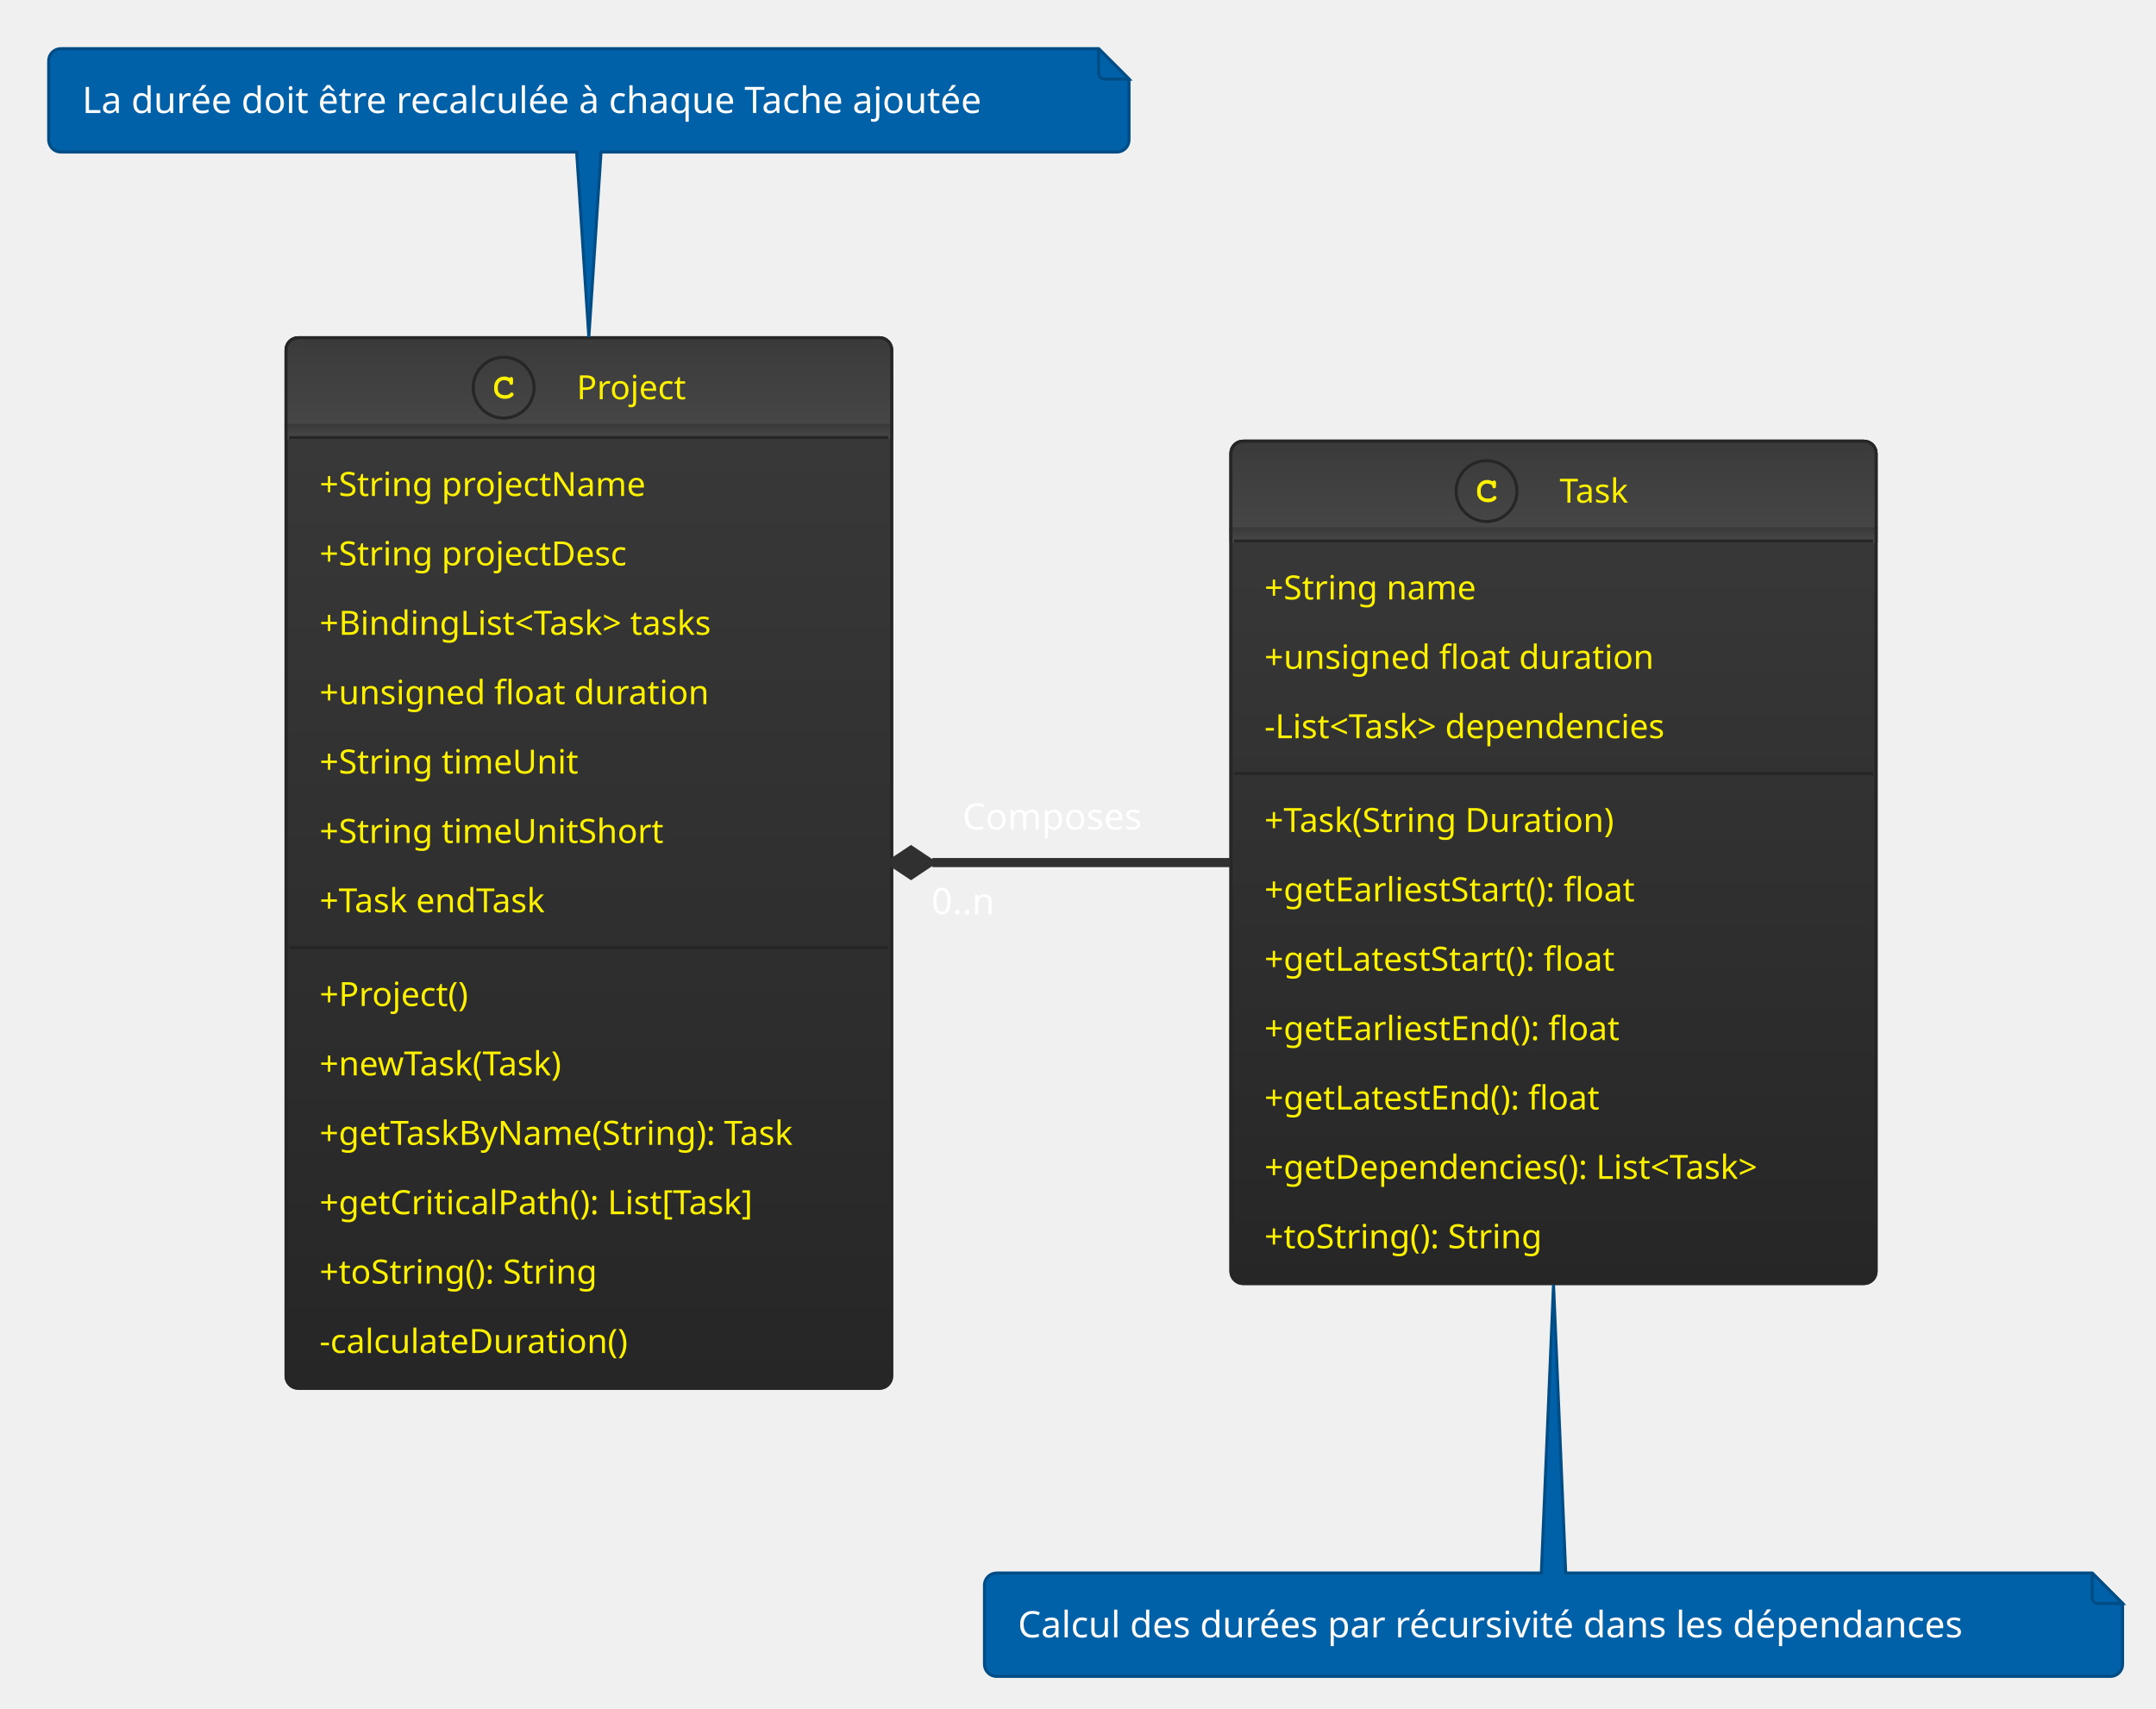
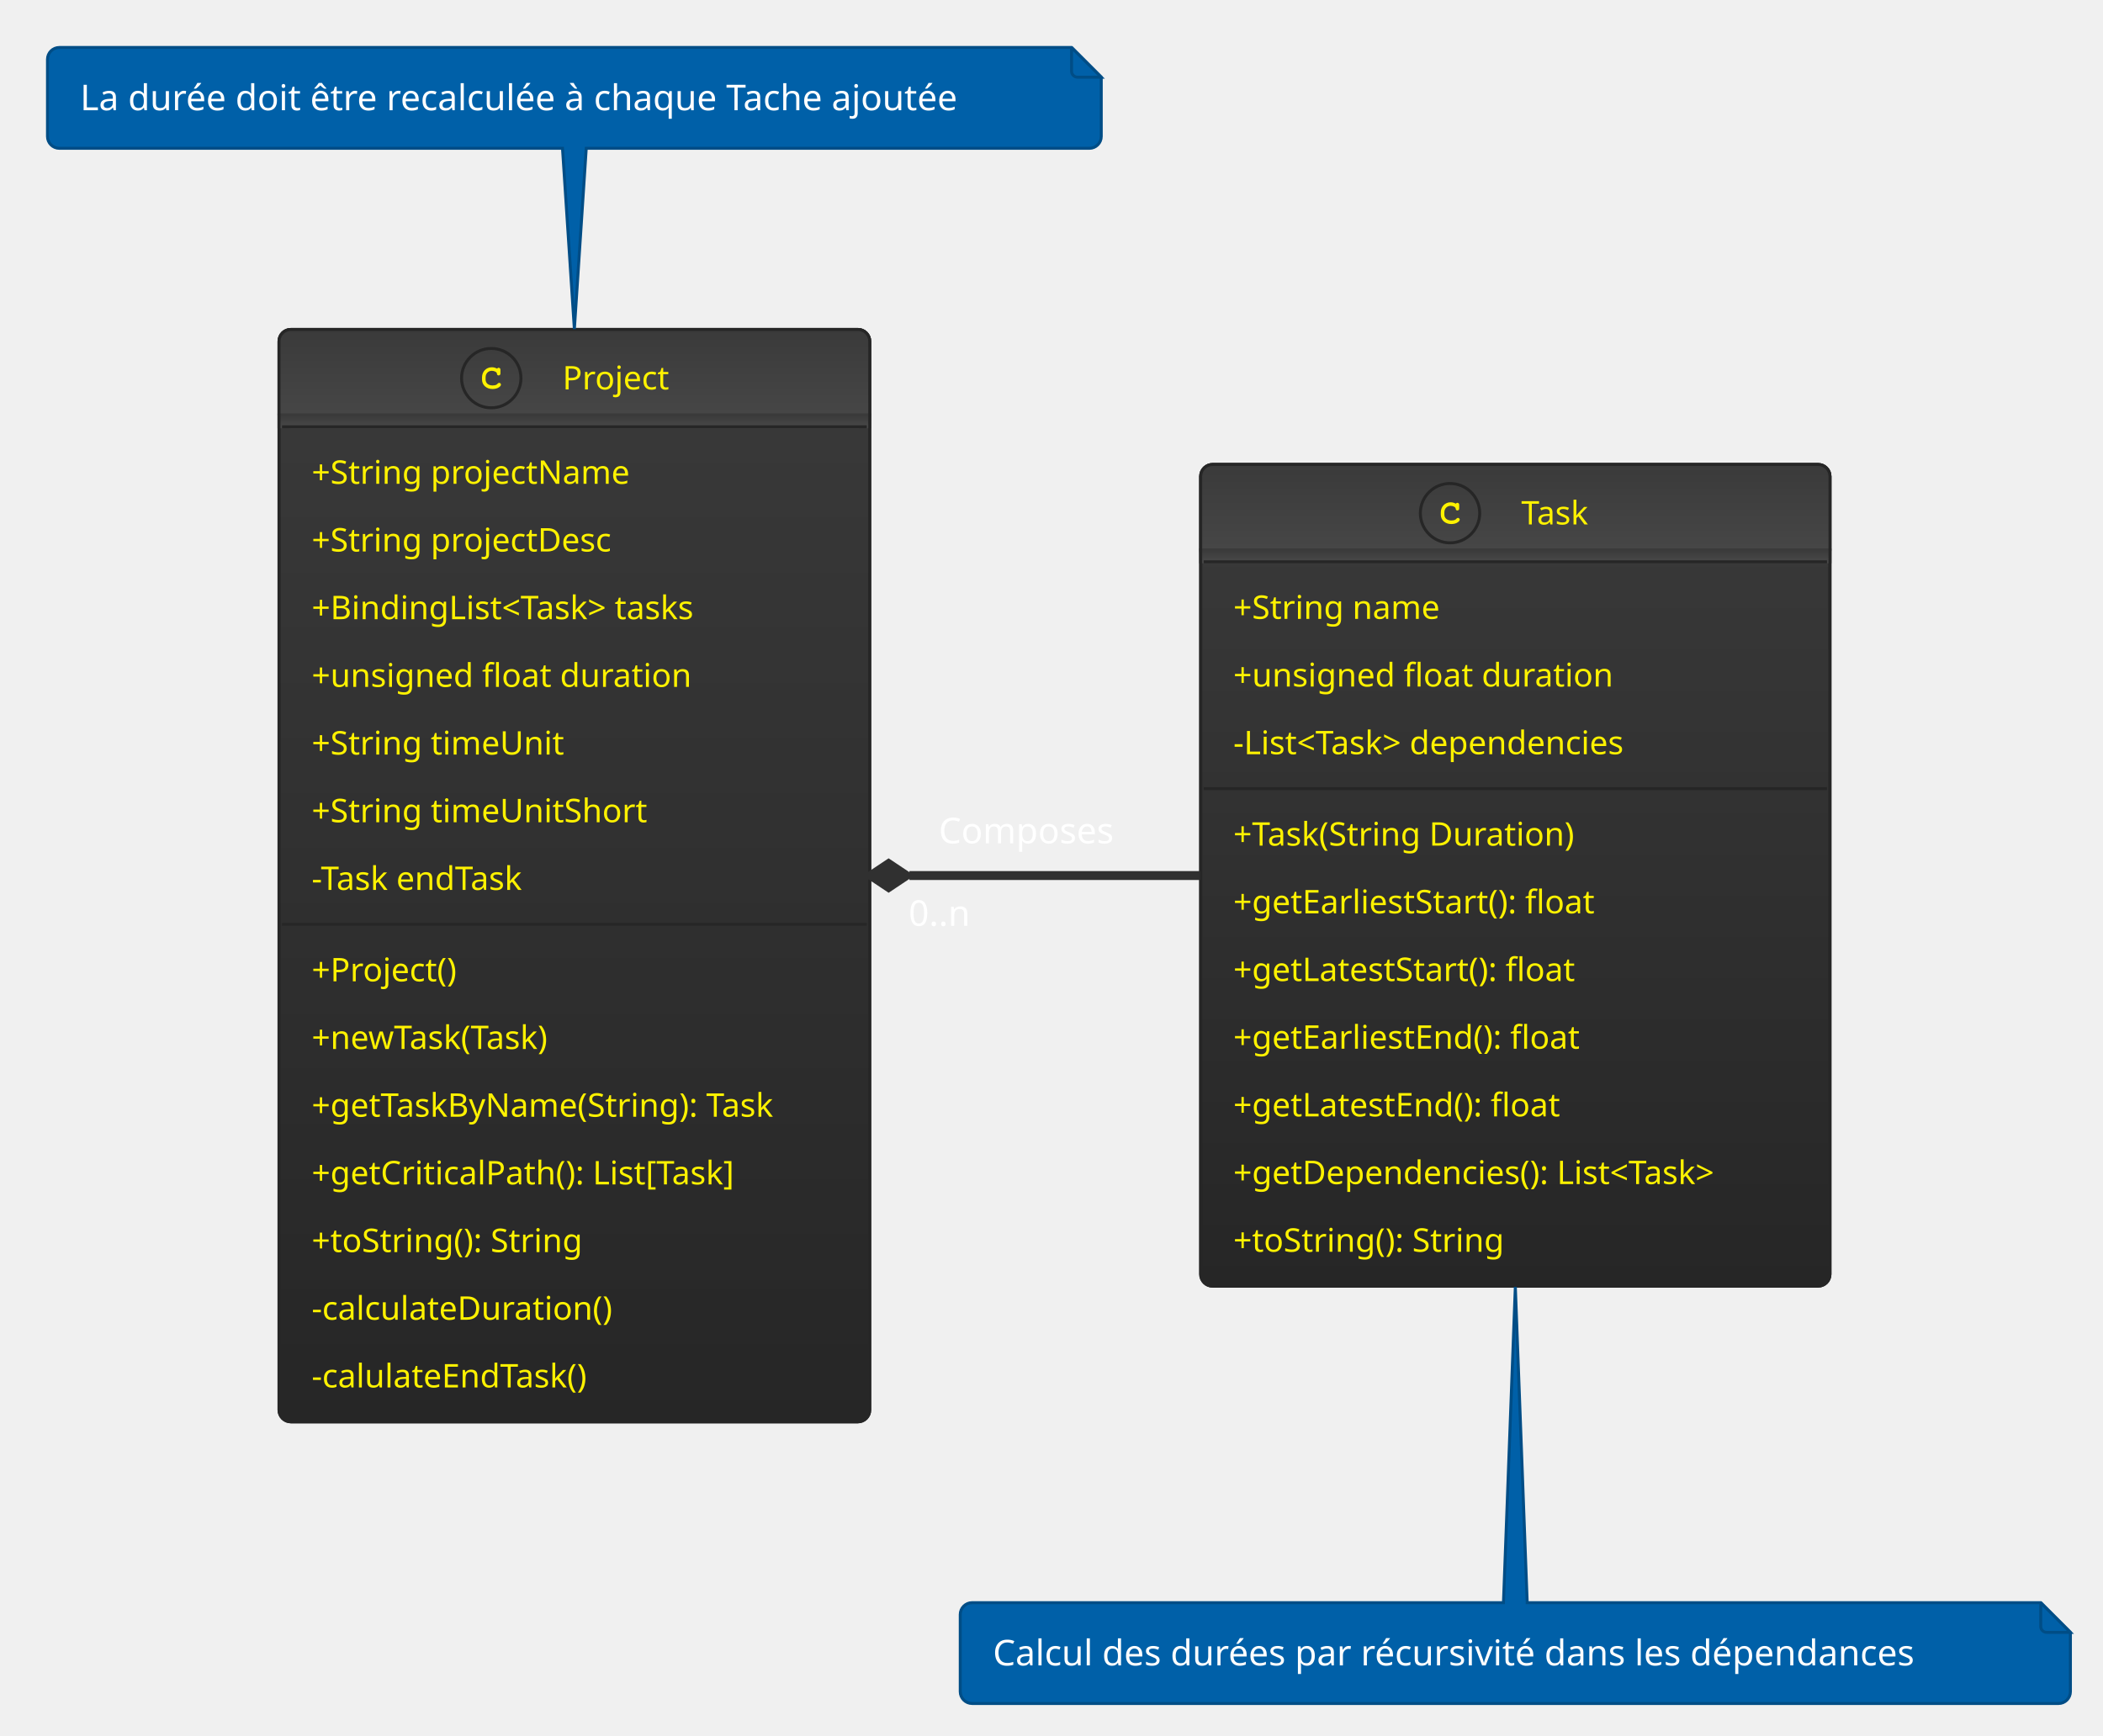
- <svg xmlns="http://www.w3.org/2000/svg" contentStyleType="text/css" height="585.417px" preserveAspectRatio="none" style="width:738px;height:585px;" version="1.1" viewBox="0 0 738 585" width="738.542px" zoomAndPan="magnify">
+ <svg xmlns="http://www.w3.org/2000/svg" contentStyleType="text/css" height="609.375px" preserveAspectRatio="none" style="width:738px;height:609px;" version="1.1" viewBox="0 0 738 609" width="738.542px" zoomAndPan="magnify">
  <defs>
-     <linearGradient id="g8w8fn7kisxkp0" x1="50%" x2="50%" y1="0%" y2="100%">
+     <linearGradient id="gihvwciwnfdov0" x1="50%" x2="50%" y1="0%" y2="100%">
      <stop offset="0%" stop-color="#3A3A3A" />
      <stop offset="100%" stop-color="#262626" />
    </linearGradient>
-     <linearGradient id="g8w8fn7kisxkp1" x1="50%" x2="50%" y1="0%" y2="100%">
+     <linearGradient id="gihvwciwnfdov1" x1="50%" x2="50%" y1="0%" y2="100%">
      <stop offset="0%" stop-color="#3A3A3A" />
      <stop offset="100%" stop-color="#484848" />
    </linearGradient>
  </defs>
  <g>
    <g id="elem_Project">
-       <rect codeLine="4" fill="url(#g8w8fn7kisxkp0)" height="359.652" id="Project" rx="4.167" ry="4.167" style="stroke:#262626;stroke-width:1.042;" width="207.292" x="97.917" y="115.625" />
-       <rect fill="url(#g8w8fn7kisxkp1)" height="34.172" rx="4.167" ry="4.167" style="stroke:url(#g8w8fn7kisxkp1);stroke-width:1.042;" width="207.292" x="97.917" y="115.625" />
-       <rect fill="url(#g8w8fn7kisxkp1)" height="4.167" style="stroke:url(#g8w8fn7kisxkp1);stroke-width:1.042;" width="207.292" x="97.917" y="145.63" />
-       <rect codeLine="4" fill="none" height="359.652" id="Project" rx="4.167" ry="4.167" style="stroke:#262626;stroke-width:1.042;" width="207.292" x="97.917" y="115.625" />
+       <rect codeLine="4" fill="url(#gihvwciwnfdov0)" height="383.407" id="Project" rx="4.167" ry="4.167" style="stroke:#262626;stroke-width:1.042;" width="207.292" x="97.917" y="115.625" />
+       <rect fill="url(#gihvwciwnfdov1)" height="34.172" rx="4.167" ry="4.167" style="stroke:url(#gihvwciwnfdov1);stroke-width:1.042;" width="207.292" x="97.917" y="115.625" />
+       <rect fill="url(#gihvwciwnfdov1)" height="4.167" style="stroke:url(#gihvwciwnfdov1);stroke-width:1.042;" width="207.292" x="97.917" y="145.63" />
+       <rect codeLine="4" fill="none" height="383.407" id="Project" rx="4.167" ry="4.167" style="stroke:#262626;stroke-width:1.042;" width="207.292" x="97.917" y="115.625" />
      <ellipse cx="172.396" cy="132.711" fill="none" rx="10.417" ry="10.417" style="stroke:#262626;stroke-width:1.042;" />
      <path d="M174.333,129.325 C173.649,129 173.21,128.902 172.559,128.902 C170.638,128.902 169.157,130.416 169.157,132.418 L169.157,133.248 C169.157,135.152 170.719,136.536 172.835,136.536 C173.731,136.536 174.593,136.308 175.13,135.901 C175.57,135.608 175.798,135.282 175.798,134.989 C175.798,134.664 175.505,134.371 175.179,134.371 C175.016,134.371 174.87,134.436 174.723,134.566 C174.381,134.924 174.381,134.924 174.251,134.989 C173.942,135.185 173.438,135.282 172.868,135.282 C171.37,135.282 170.41,134.469 170.41,133.215 L170.41,132.418 C170.41,131.099 171.338,130.139 172.607,130.139 C173.031,130.139 173.486,130.253 173.828,130.448 C174.186,130.644 174.316,130.806 174.381,131.099 C174.43,131.409 174.447,131.49 174.544,131.588 C174.642,131.702 174.821,131.767 174.984,131.767 C175.195,131.767 175.374,131.669 175.505,131.506 C175.586,131.392 175.619,131.262 175.619,130.937 L175.619,129.895 C175.619,129.586 175.602,129.488 175.521,129.374 C175.407,129.179 175.212,129.065 174.984,129.065 C174.772,129.065 174.626,129.146 174.463,129.374 L174.333,129.325 Z " fill="#FFF200" />
      <text fill="#FFF200" font-family="Verdana" font-size="11.458" lengthAdjust="spacing" textLength="39.583" x="197.396" y="136.678">Project</text>
      <line style="stroke:#262626;stroke-width:1.042;" x1="98.958" x2="304.167" y1="149.797" y2="149.797" />
      <text fill="#FFF200" font-family="Verdana" font-size="11.458" lengthAdjust="spacing" textLength="123.958" x="109.375" y="169.807">+String projectName</text>
      <text fill="#FFF200" font-family="Verdana" font-size="11.458" lengthAdjust="spacing" textLength="118.75" x="109.375" y="193.562">+String projectDesc</text>
      <text fill="#FFF200" font-family="Verdana" font-size="11.458" lengthAdjust="spacing" textLength="153.125" x="109.375" y="217.317">+BindingList&lt;Task&gt; tasks</text>
      <text fill="#FFF200" font-family="Verdana" font-size="11.458" lengthAdjust="spacing" textLength="145.833" x="109.375" y="241.072">+unsigned float duration</text>
      <text fill="#FFF200" font-family="Verdana" font-size="11.458" lengthAdjust="spacing" textLength="97.917" x="109.375" y="264.827">+String timeUnit</text>
      <text fill="#FFF200" font-family="Verdana" font-size="11.458" lengthAdjust="spacing" textLength="129.167" x="109.375" y="288.582">+String timeUnitShort</text>
-       <text fill="#FFF200" font-family="Verdana" font-size="11.458" lengthAdjust="spacing" textLength="90.625" x="109.375" y="312.337">+Task endTask</text>
+       <text fill="#FFF200" font-family="Verdana" font-size="11.458" lengthAdjust="spacing" textLength="85.417" x="109.375" y="312.337">-Task endTask</text>
      <line style="stroke:#262626;stroke-width:1.042;" x1="98.958" x2="304.167" y1="324.414" y2="324.414" />
      <text fill="#FFF200" font-family="Verdana" font-size="11.458" lengthAdjust="spacing" textLength="57.292" x="109.375" y="344.425">+Project()</text>
      <text fill="#FFF200" font-family="Verdana" font-size="11.458" lengthAdjust="spacing" textLength="96.875" x="109.375" y="368.18">+newTask(Task)</text>
      <text fill="#FFF200" font-family="Verdana" font-size="11.458" lengthAdjust="spacing" textLength="184.375" x="109.375" y="391.935">+getTaskByName(String): Task</text>
      <text fill="#FFF200" font-family="Verdana" font-size="11.458" lengthAdjust="spacing" textLength="164.583" x="109.375" y="415.69">+getCriticalPath(): List[Task]</text>
      <text fill="#FFF200" font-family="Verdana" font-size="11.458" lengthAdjust="spacing" textLength="105.208" x="109.375" y="439.445">+toString(): String</text>
      <text fill="#FFF200" font-family="Verdana" font-size="11.458" lengthAdjust="spacing" textLength="115.625" x="109.375" y="463.199">-calculateDuration()</text>
+       <text fill="#FFF200" font-family="Verdana" font-size="11.458" lengthAdjust="spacing" textLength="108.333" x="109.375" y="486.954">-calulateEndTask()</text>
    </g>
    <g id="elem_Task">
-       <rect codeLine="21" fill="url(#g8w8fn7kisxkp0)" height="288.387" id="Task" rx="4.167" ry="4.167" style="stroke:#262626;stroke-width:1.042;" width="220.833" x="421.354" y="151.042" />
-       <rect fill="url(#g8w8fn7kisxkp1)" height="34.172" rx="4.167" ry="4.167" style="stroke:url(#g8w8fn7kisxkp1);stroke-width:1.042;" width="220.833" x="421.354" y="151.042" />
-       <rect fill="url(#g8w8fn7kisxkp1)" height="4.167" style="stroke:url(#g8w8fn7kisxkp1);stroke-width:1.042;" width="220.833" x="421.354" y="181.047" />
-       <rect codeLine="21" fill="none" height="288.387" id="Task" rx="4.167" ry="4.167" style="stroke:#262626;stroke-width:1.042;" width="220.833" x="421.354" y="151.042" />
-       <ellipse cx="508.854" cy="168.127" fill="none" rx="10.417" ry="10.417" style="stroke:#262626;stroke-width:1.042;" />
-       <path d="M510.791,164.742 C510.107,164.417 509.668,164.319 509.017,164.319 C507.096,164.319 505.615,165.833 505.615,167.834 L505.615,168.665 C505.615,170.569 507.178,171.952 509.294,171.952 C510.189,171.952 511.051,171.724 511.589,171.317 C512.028,171.025 512.256,170.699 512.256,170.406 C512.256,170.081 511.963,169.788 511.637,169.788 C511.475,169.788 511.328,169.853 511.182,169.983 C510.84,170.341 510.84,170.341 510.71,170.406 C510.4,170.601 509.896,170.699 509.326,170.699 C507.829,170.699 506.868,169.885 506.868,168.632 L506.868,167.834 C506.868,166.516 507.796,165.556 509.066,165.556 C509.489,165.556 509.945,165.67 510.286,165.865 C510.644,166.06 510.775,166.223 510.84,166.516 C510.889,166.825 510.905,166.907 511.003,167.004 C511.1,167.118 511.279,167.183 511.442,167.183 C511.654,167.183 511.833,167.086 511.963,166.923 C512.044,166.809 512.077,166.679 512.077,166.353 L512.077,165.312 C512.077,165.002 512.061,164.905 511.979,164.791 C511.865,164.595 511.67,164.482 511.442,164.482 C511.231,164.482 511.084,164.563 510.921,164.791 L510.791,164.742 Z " fill="#FFF200" />
-       <text fill="#FFF200" font-family="Verdana" font-size="11.458" lengthAdjust="spacing" textLength="27.083" x="533.854" y="172.094">Task</text>
-       <line style="stroke:#262626;stroke-width:1.042;" x1="422.396" x2="641.146" y1="185.213" y2="185.213" />
-       <text fill="#FFF200" font-family="Verdana" font-size="11.458" lengthAdjust="spacing" textLength="82.292" x="432.812" y="205.224">+String name</text>
-       <text fill="#FFF200" font-family="Verdana" font-size="11.458" lengthAdjust="spacing" textLength="145.833" x="432.812" y="228.979">+unsigned float duration</text>
-       <text fill="#FFF200" font-family="Verdana" font-size="11.458" lengthAdjust="spacing" textLength="159.375" x="432.812" y="252.734">-List&lt;Task&gt; dependencies</text>
-       <line style="stroke:#262626;stroke-width:1.042;" x1="422.396" x2="641.146" y1="264.811" y2="264.811" />
-       <text fill="#FFF200" font-family="Verdana" font-size="11.458" lengthAdjust="spacing" textLength="133.333" x="432.812" y="284.822">+Task(String Duration)</text>
-       <text fill="#FFF200" font-family="Verdana" font-size="11.458" lengthAdjust="spacing" textLength="142.708" x="432.812" y="308.577">+getEarliestStart(): float</text>
-       <text fill="#FFF200" font-family="Verdana" font-size="11.458" lengthAdjust="spacing" textLength="135.417" x="432.812" y="332.332">+getLatestStart(): float</text>
-       <text fill="#FFF200" font-family="Verdana" font-size="11.458" lengthAdjust="spacing" textLength="136.458" x="432.812" y="356.087">+getEarliestEnd(): float</text>
-       <text fill="#FFF200" font-family="Verdana" font-size="11.458" lengthAdjust="spacing" textLength="129.167" x="432.812" y="379.842">+getLatestEnd(): float</text>
-       <text fill="#FFF200" font-family="Verdana" font-size="11.458" lengthAdjust="spacing" textLength="197.917" x="432.812" y="403.596">+getDependencies(): List&lt;Task&gt;</text>
-       <text fill="#FFF200" font-family="Verdana" font-size="11.458" lengthAdjust="spacing" textLength="105.208" x="432.812" y="427.351">+toString(): String</text>
+       <rect codeLine="22" fill="url(#gihvwciwnfdov0)" height="288.387" id="Task" rx="4.167" ry="4.167" style="stroke:#262626;stroke-width:1.042;" width="220.833" x="421.354" y="163.021" />
+       <rect fill="url(#gihvwciwnfdov1)" height="34.172" rx="4.167" ry="4.167" style="stroke:url(#gihvwciwnfdov1);stroke-width:1.042;" width="220.833" x="421.354" y="163.021" />
+       <rect fill="url(#gihvwciwnfdov1)" height="4.167" style="stroke:url(#gihvwciwnfdov1);stroke-width:1.042;" width="220.833" x="421.354" y="193.026" />
+       <rect codeLine="22" fill="none" height="288.387" id="Task" rx="4.167" ry="4.167" style="stroke:#262626;stroke-width:1.042;" width="220.833" x="421.354" y="163.021" />
+       <ellipse cx="508.854" cy="180.107" fill="none" rx="10.417" ry="10.417" style="stroke:#262626;stroke-width:1.042;" />
+       <path d="M510.791,176.721 C510.107,176.396 509.668,176.298 509.017,176.298 C507.096,176.298 505.615,177.812 505.615,179.814 L505.615,180.644 C505.615,182.548 507.178,183.931 509.294,183.931 C510.189,183.931 511.051,183.704 511.589,183.297 C512.028,183.004 512.256,182.678 512.256,182.385 C512.256,182.06 511.963,181.767 511.637,181.767 C511.475,181.767 511.328,181.832 511.182,181.962 C510.84,182.32 510.84,182.32 510.71,182.385 C510.4,182.581 509.896,182.678 509.326,182.678 C507.829,182.678 506.868,181.864 506.868,180.611 L506.868,179.814 C506.868,178.495 507.796,177.535 509.066,177.535 C509.489,177.535 509.945,177.649 510.286,177.844 C510.644,178.04 510.775,178.202 510.84,178.495 C510.889,178.804 510.905,178.886 511.003,178.984 C511.1,179.097 511.279,179.163 511.442,179.163 C511.654,179.163 511.833,179.065 511.963,178.902 C512.044,178.788 512.077,178.658 512.077,178.333 L512.077,177.291 C512.077,176.982 512.061,176.884 511.979,176.77 C511.865,176.575 511.67,176.461 511.442,176.461 C511.231,176.461 511.084,176.542 510.921,176.77 L510.791,176.721 Z " fill="#FFF200" />
+       <text fill="#FFF200" font-family="Verdana" font-size="11.458" lengthAdjust="spacing" textLength="27.083" x="533.854" y="184.073">Task</text>
+       <line style="stroke:#262626;stroke-width:1.042;" x1="422.396" x2="641.146" y1="197.192" y2="197.192" />
+       <text fill="#FFF200" font-family="Verdana" font-size="11.458" lengthAdjust="spacing" textLength="82.292" x="432.812" y="217.203">+String name</text>
+       <text fill="#FFF200" font-family="Verdana" font-size="11.458" lengthAdjust="spacing" textLength="145.833" x="432.812" y="240.958">+unsigned float duration</text>
+       <text fill="#FFF200" font-family="Verdana" font-size="11.458" lengthAdjust="spacing" textLength="159.375" x="432.812" y="264.713">-List&lt;Task&gt; dependencies</text>
+       <line style="stroke:#262626;stroke-width:1.042;" x1="422.396" x2="641.146" y1="276.79" y2="276.79" />
+       <text fill="#FFF200" font-family="Verdana" font-size="11.458" lengthAdjust="spacing" textLength="133.333" x="432.812" y="296.801">+Task(String Duration)</text>
+       <text fill="#FFF200" font-family="Verdana" font-size="11.458" lengthAdjust="spacing" textLength="142.708" x="432.812" y="320.556">+getEarliestStart(): float</text>
+       <text fill="#FFF200" font-family="Verdana" font-size="11.458" lengthAdjust="spacing" textLength="135.417" x="432.812" y="344.311">+getLatestStart(): float</text>
+       <text fill="#FFF200" font-family="Verdana" font-size="11.458" lengthAdjust="spacing" textLength="136.458" x="432.812" y="368.066">+getEarliestEnd(): float</text>
+       <text fill="#FFF200" font-family="Verdana" font-size="11.458" lengthAdjust="spacing" textLength="129.167" x="432.812" y="391.821">+getLatestEnd(): float</text>
+       <text fill="#FFF200" font-family="Verdana" font-size="11.458" lengthAdjust="spacing" textLength="197.917" x="432.812" y="415.576">+getDependencies(): List&lt;Task&gt;</text>
+       <text fill="#FFF200" font-family="Verdana" font-size="11.458" lengthAdjust="spacing" textLength="105.208" x="432.812" y="439.33">+toString(): String</text>
    </g>
    <g id="elem_GMN4">
-       <path d="M16.667,20.833 L16.667,47.884 A4.167,4.167 0 0 0 20.833,52.051 L197.396,52.051 L201.562,115.381 L205.729,52.051 L382.292,52.051 A4.167,4.167 0 0 0 386.458,47.884 L386.458,27.083 L376.042,16.667 L20.833,16.667 A4.167,4.167 0 0 0 16.667,20.833 " fill="#0060A8" style="stroke:#004D86;stroke-width:1.042;" />
+       <path d="M16.667,20.833 L16.667,47.884 A4.167,4.167 0 0 0 20.833,52.051 L197.396,52.051 L201.562,115.49 L205.729,52.051 L382.292,52.051 A4.167,4.167 0 0 0 386.458,47.884 L386.458,27.083 L376.042,16.667 L20.833,16.667 A4.167,4.167 0 0 0 16.667,20.833 " fill="#0060A8" style="stroke:#004D86;stroke-width:1.042;" />
      <path d="M376.042,16.667 L376.042,25 A2.083,2.083 0 0 0 378.125,27.083 L386.458,27.083 L376.042,16.667 " fill="#0060A8" style="stroke:#004D86;stroke-width:1.042;" />
      <text fill="#FFFFFF" font-family="Verdana" font-size="12.5" lengthAdjust="spacing" textLength="337.5" x="28.125" y="38.686">La durée doit être recalculée à chaque Tache ajoutée</text>
    </g>
    <g id="elem_GMN7">
-       <path d="M336.979,542.708 L336.979,569.759 A4.167,4.167 0 0 0 341.146,573.926 L722.396,573.926 A4.167,4.167 0 0 0 726.562,569.759 L726.562,548.958 L716.146,538.542 L535.938,538.542 L531.771,439.786 L527.604,538.542 L341.146,538.542 A4.167,4.167 0 0 0 336.979,542.708 " fill="#0060A8" style="stroke:#004D86;stroke-width:1.042;" />
-       <path d="M716.146,538.542 L716.146,546.875 A2.083,2.083 0 0 0 718.229,548.958 L726.562,548.958 L716.146,538.542 " fill="#0060A8" style="stroke:#004D86;stroke-width:1.042;" />
-       <text fill="#FFFFFF" font-family="Verdana" font-size="12.5" lengthAdjust="spacing" textLength="357.292" x="348.438" y="560.561">Calcul des durées par récursivité dans les dépendances</text>
+       <path d="M336.979,566.667 L336.979,593.717 A4.167,4.167 0 0 0 341.146,597.884 L722.396,597.884 A4.167,4.167 0 0 0 726.562,593.717 L726.562,572.917 L716.146,562.5 L535.938,562.5 L531.771,451.68 L527.604,562.5 L341.146,562.5 A4.167,4.167 0 0 0 336.979,566.667 " fill="#0060A8" style="stroke:#004D86;stroke-width:1.042;" />
+       <path d="M716.146,562.5 L716.146,570.833 A2.083,2.083 0 0 0 718.229,572.917 L726.562,572.917 L716.146,562.5 " fill="#0060A8" style="stroke:#004D86;stroke-width:1.042;" />
+       <text fill="#FFFFFF" font-family="Verdana" font-size="12.5" lengthAdjust="spacing" textLength="357.292" x="348.438" y="584.519">Calcul des durées par récursivité dans les dépendances</text>
    </g>
    <g id="link_Project_Task">
-       <path codeLine="39" d="M319.137,295.312 C352.342,295.312 388.349,295.312 421.13,295.312 " fill="none" id="Project-backto-Task" style="stroke:#303030;stroke-width:3.125;" />
-       <polygon fill="#303030" points="305.59,295.312,311.84,299.479,318.09,295.312,311.84,291.146,305.59,295.312" style="stroke:#303030;stroke-width:3.125;" />
-       <text fill="#FFFFFF" font-family="Verdana" font-size="12.5" lengthAdjust="spacing" textLength="67.708" x="329.427" y="283.999">Composes</text>
-       <text fill="#FFFFFF" font-family="Verdana" font-size="12.5" lengthAdjust="spacing" textLength="21.875" x="318.872" y="312.953">0..n</text>
+       <path codeLine="40" d="M319.137,307.292 C352.342,307.292 388.349,307.292 421.13,307.292 " fill="none" id="Project-backto-Task" style="stroke:#303030;stroke-width:3.125;" />
+       <polygon fill="#303030" points="305.59,307.292,311.84,311.458,318.09,307.292,311.84,303.125,305.59,307.292" style="stroke:#303030;stroke-width:3.125;" />
+       <text fill="#FFFFFF" font-family="Verdana" font-size="12.5" lengthAdjust="spacing" textLength="67.708" x="329.427" y="295.978">Composes</text>
+       <text fill="#FFFFFF" font-family="Verdana" font-size="12.5" lengthAdjust="spacing" textLength="21.875" x="318.872" y="324.939">0..n</text>
    </g>
  </g>
</svg>
